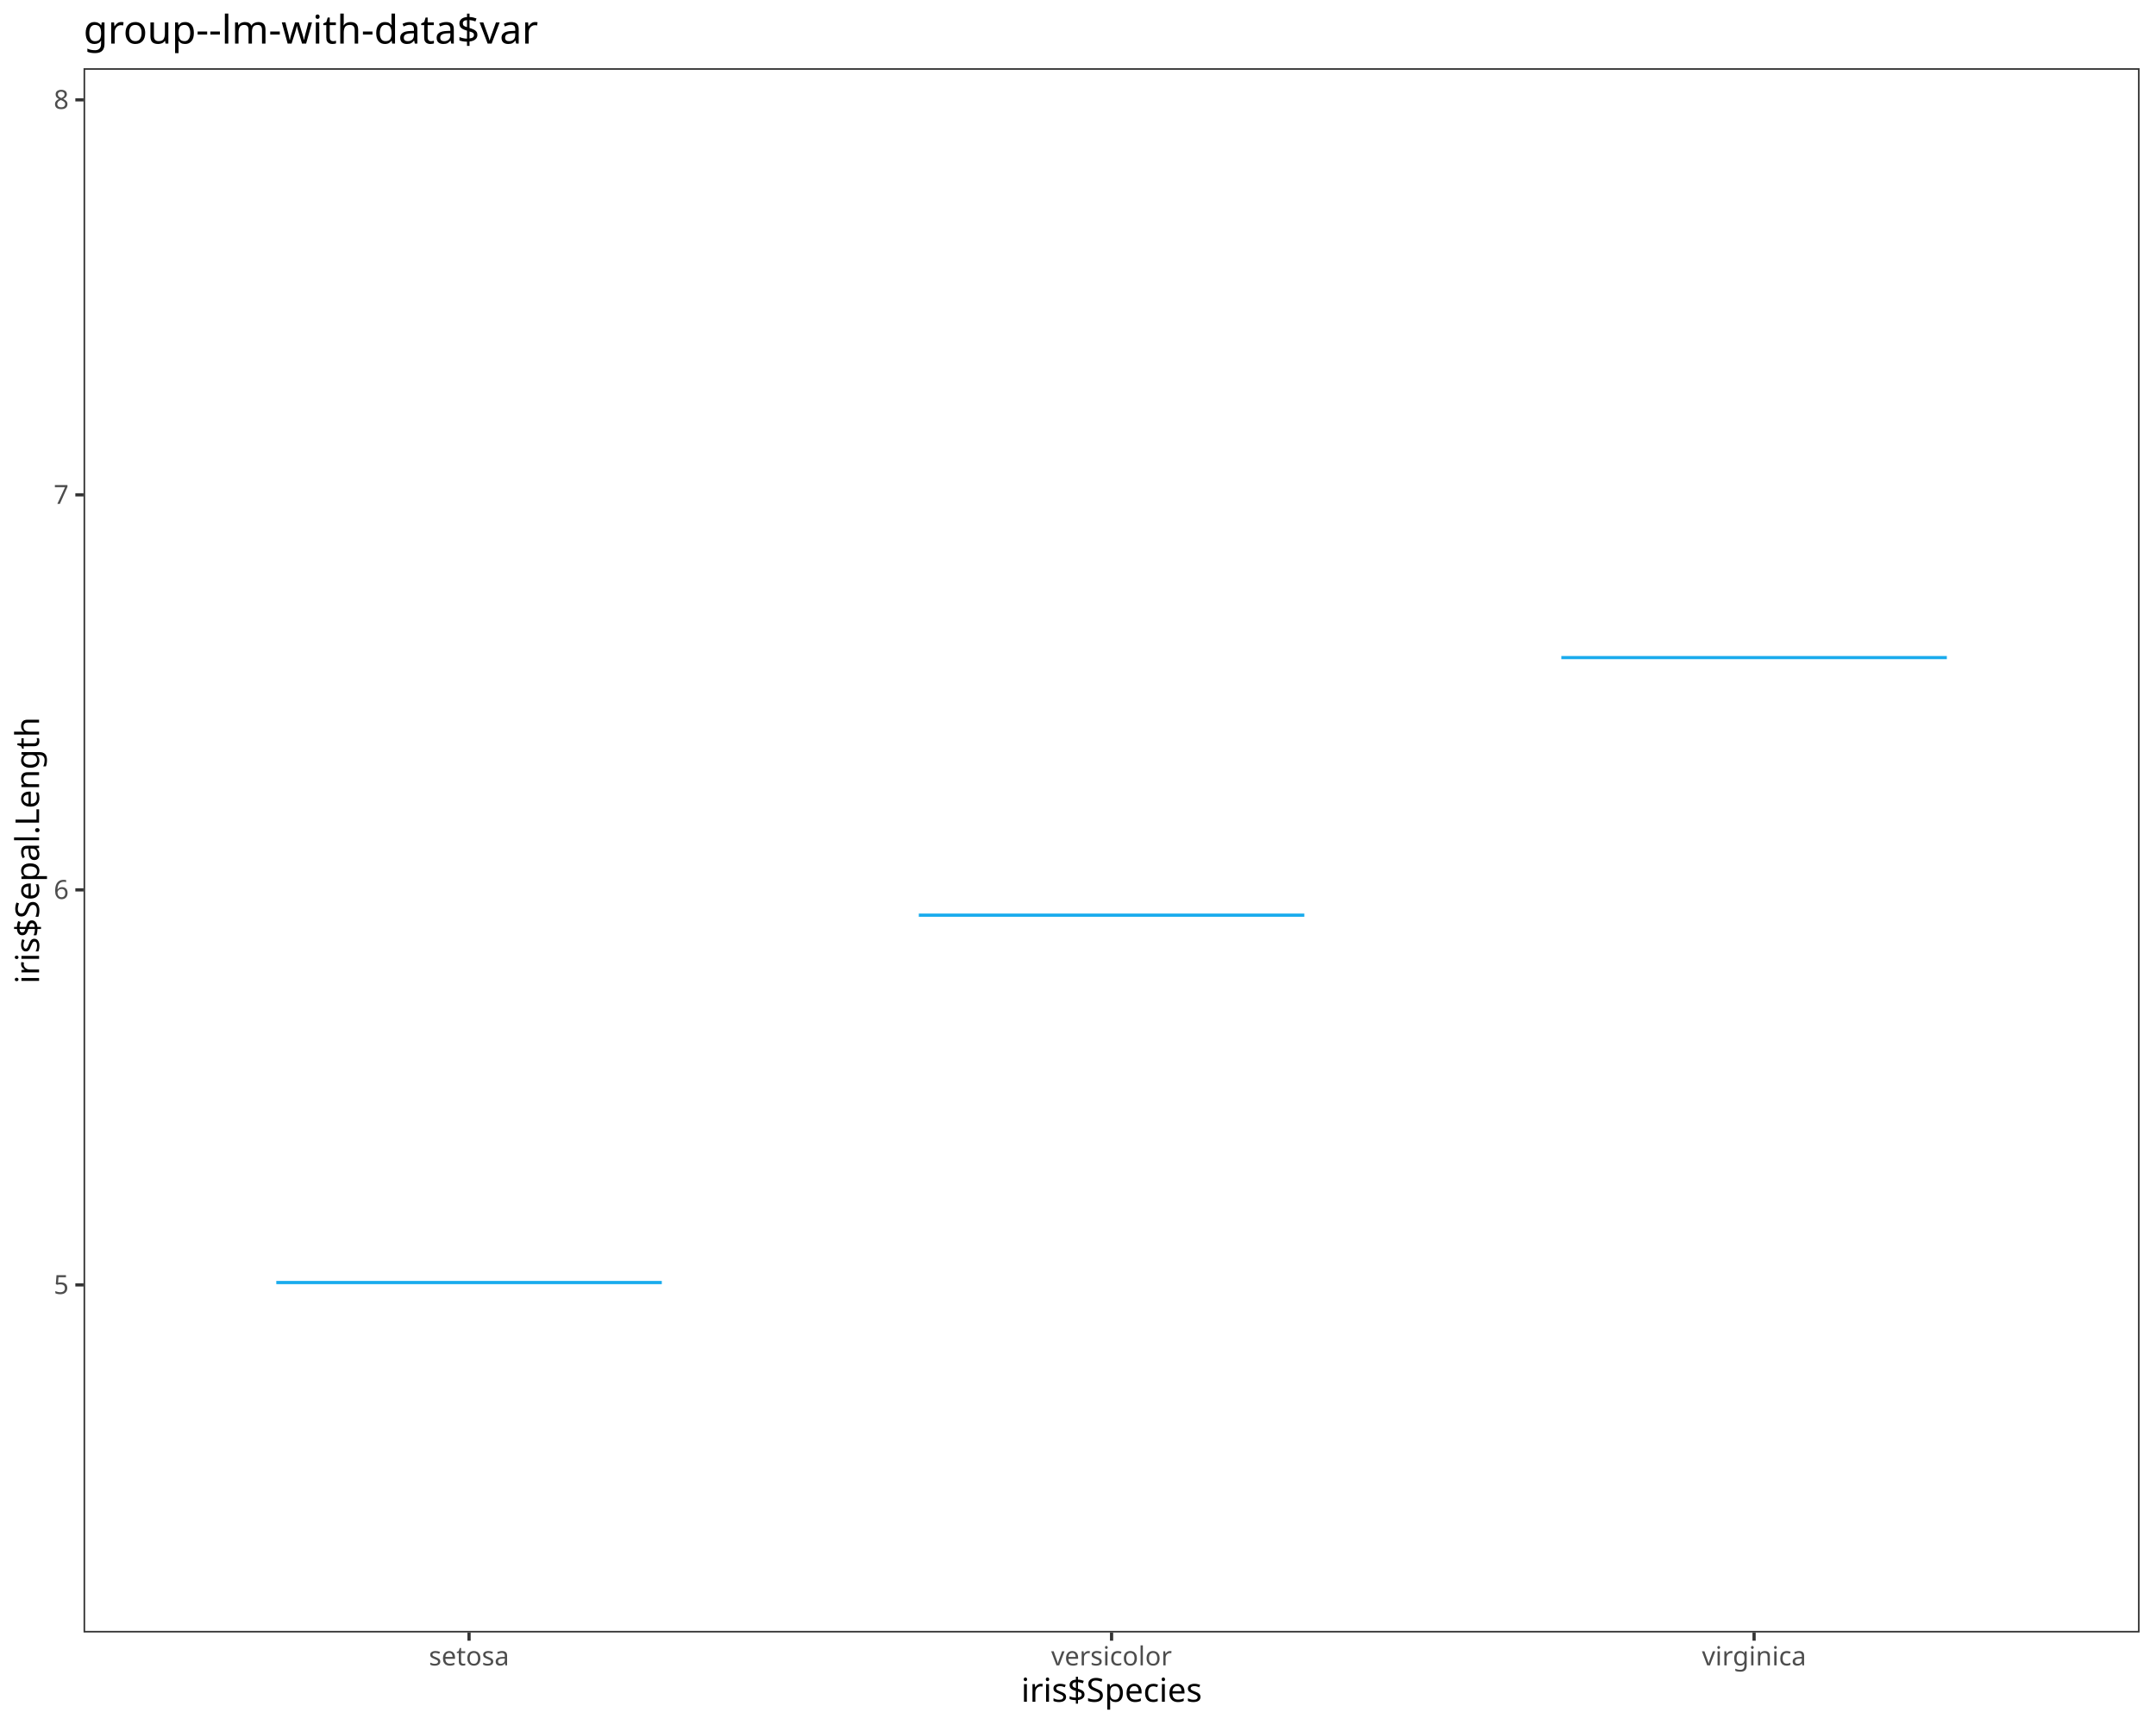
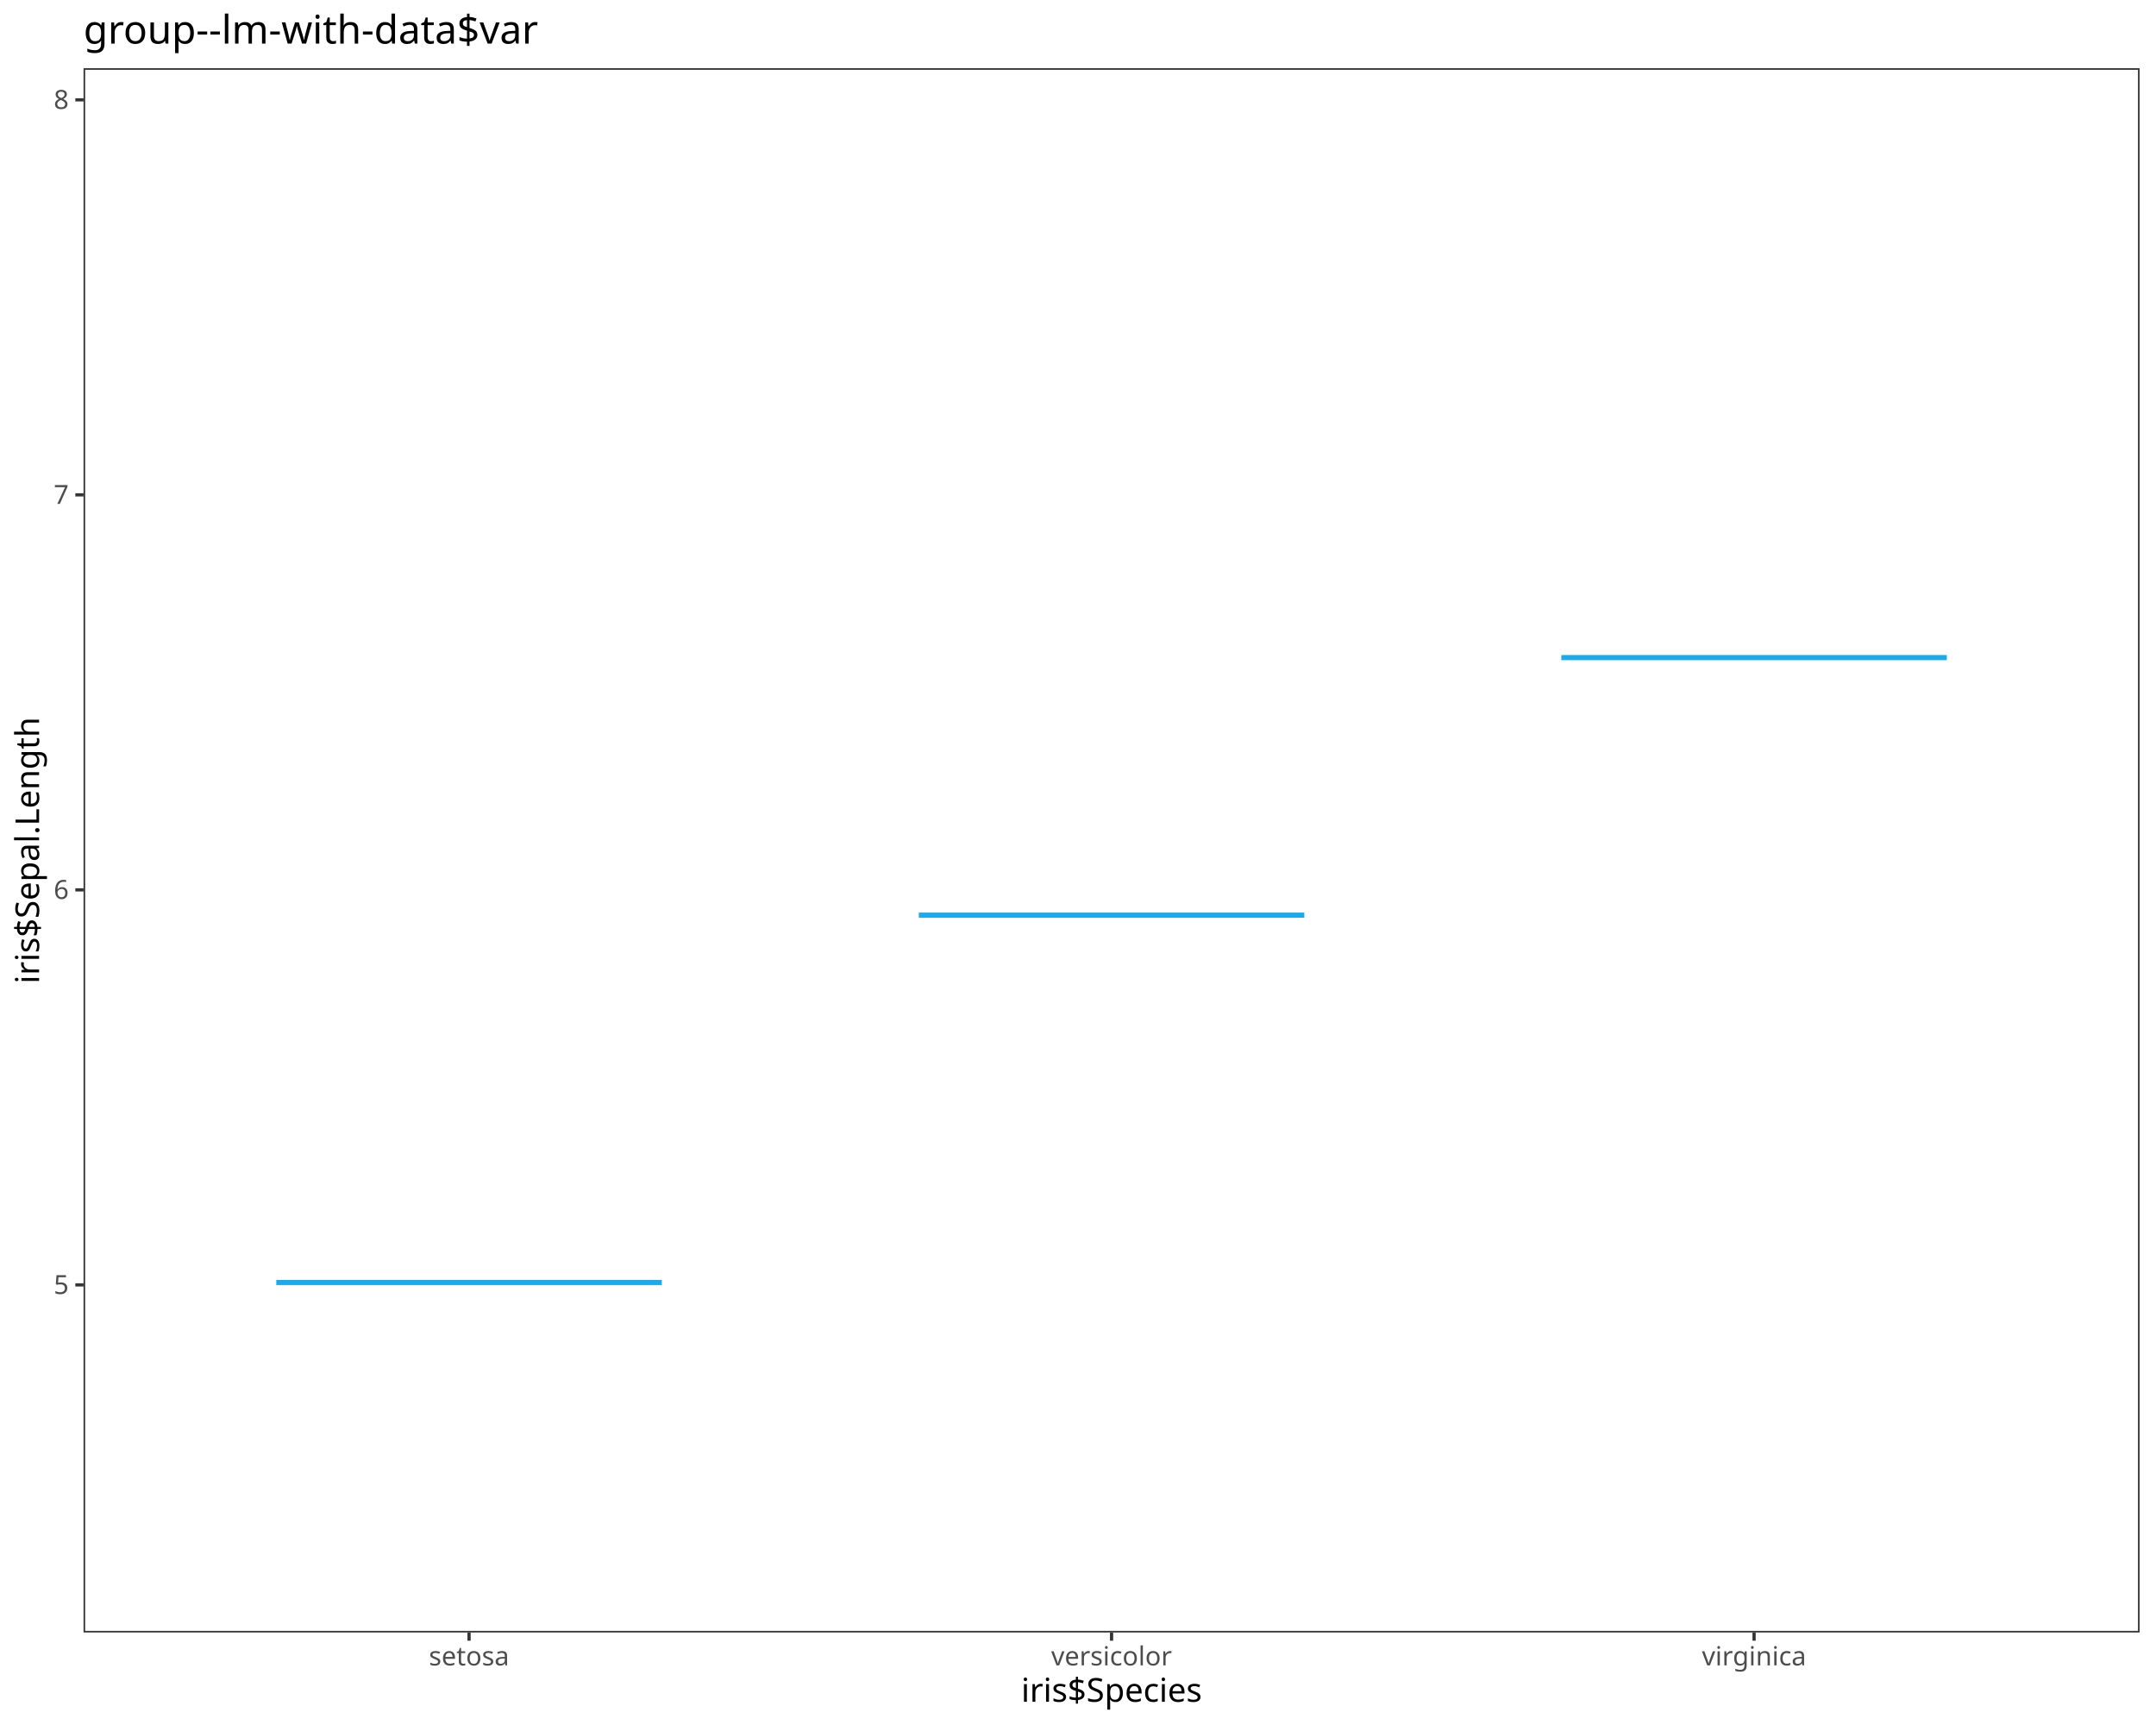
<svg xmlns="http://www.w3.org/2000/svg" class="svglite" data-engine-version="2.0" width="720.00pt" height="576.00pt" viewBox="0 0 720.00 576.00">
  <defs>
    <style type="text/css">
    .svglite line, .svglite polyline, .svglite polygon, .svglite path, .svglite rect, .svglite circle {
      fill: none;
      stroke: #000000;
      stroke-linecap: round;
      stroke-linejoin: round;
      stroke-miterlimit: 10.00;
    }
  </style>
  </defs>
  <rect width="100%" height="100%" style="stroke: none; fill: #FFFFFF;" />
  <defs>
    <clipPath id="cpMC4wMHw3MjAuMDB8MC4wMHw1NzYuMDA=">
      <rect x="0.00" y="0.00" width="720.00" height="576.00" />
    </clipPath>
  </defs>
  <g clip-path="url(#cpMC4wMHw3MjAuMDB8MC4wMHw1NzYuMDA=)">
    <rect x="0.00" y="0.00" width="720.00" height="576.00" style="stroke-width: 1.07; stroke: #FFFFFF; fill: #FFFFFF;" />
  </g>
  <defs>
    <clipPath id="cpMjcuOTB8NzE0LjUyfDIyLjc4fDU0NS4xMQ==">
      <rect x="27.90" y="22.78" width="686.62" height="522.33" />
    </clipPath>
  </defs>
  <g clip-path="url(#cpMjcuOTB8NzE0LjUyfDIyLjc4fDU0NS4xMQ==)">
    <rect x="27.90" y="22.78" width="686.62" height="522.33" style="stroke-width: 1.07; stroke: none; fill: #FFFFFF;" />
    <circle cx="156.64" cy="415.85" r="1.95" style="stroke-width: 0.71; stroke: none;" />
    <circle cx="156.64" cy="442.23" r="1.95" style="stroke-width: 0.71; stroke: none;" />
    <circle cx="156.64" cy="468.61" r="1.95" style="stroke-width: 0.71; stroke: none;" />
    <circle cx="156.64" cy="481.80" r="1.95" style="stroke-width: 0.71; stroke: none;" />
    <circle cx="156.64" cy="429.04" r="1.95" style="stroke-width: 0.71; stroke: none;" />
    <circle cx="156.64" cy="376.28" r="1.95" style="stroke-width: 0.71; stroke: none;" />
    <circle cx="156.64" cy="481.80" r="1.95" style="stroke-width: 0.71; stroke: none;" />
    <circle cx="156.64" cy="429.04" r="1.95" style="stroke-width: 0.71; stroke: none;" />
    <circle cx="156.64" cy="508.18" r="1.95" style="stroke-width: 0.71; stroke: none;" />
    <circle cx="156.64" cy="442.23" r="1.95" style="stroke-width: 0.71; stroke: none;" />
    <circle cx="156.64" cy="376.28" r="1.95" style="stroke-width: 0.71; stroke: none;" />
    <circle cx="156.64" cy="455.42" r="1.95" style="stroke-width: 0.71; stroke: none;" />
    <circle cx="156.64" cy="455.42" r="1.95" style="stroke-width: 0.71; stroke: none;" />
    <circle cx="156.64" cy="521.37" r="1.95" style="stroke-width: 0.71; stroke: none;" />
    <circle cx="156.64" cy="323.52" r="1.95" style="stroke-width: 0.71; stroke: none;" />
    <circle cx="156.64" cy="336.71" r="1.95" style="stroke-width: 0.71; stroke: none;" />
    <circle cx="156.64" cy="376.28" r="1.95" style="stroke-width: 0.71; stroke: none;" />
    <circle cx="156.64" cy="415.85" r="1.95" style="stroke-width: 0.71; stroke: none;" />
    <circle cx="156.64" cy="336.71" r="1.95" style="stroke-width: 0.71; stroke: none;" />
    <circle cx="156.64" cy="415.85" r="1.95" style="stroke-width: 0.71; stroke: none;" />
    <circle cx="156.64" cy="376.28" r="1.95" style="stroke-width: 0.71; stroke: none;" />
    <circle cx="156.64" cy="415.85" r="1.95" style="stroke-width: 0.71; stroke: none;" />
    <circle cx="156.64" cy="481.80" r="1.95" style="stroke-width: 0.71; stroke: none;" />
    <circle cx="156.64" cy="415.85" r="1.95" style="stroke-width: 0.71; stroke: none;" />
    <circle cx="156.64" cy="455.42" r="1.95" style="stroke-width: 0.71; stroke: none;" />
    <circle cx="156.64" cy="429.04" r="1.95" style="stroke-width: 0.71; stroke: none;" />
    <circle cx="156.64" cy="429.04" r="1.95" style="stroke-width: 0.71; stroke: none;" />
    <circle cx="156.64" cy="402.66" r="1.95" style="stroke-width: 0.71; stroke: none;" />
    <circle cx="156.64" cy="402.66" r="1.95" style="stroke-width: 0.71; stroke: none;" />
    <circle cx="156.64" cy="468.61" r="1.95" style="stroke-width: 0.71; stroke: none;" />
    <circle cx="156.64" cy="455.42" r="1.95" style="stroke-width: 0.71; stroke: none;" />
    <circle cx="156.64" cy="376.28" r="1.95" style="stroke-width: 0.71; stroke: none;" />
    <circle cx="156.64" cy="402.66" r="1.95" style="stroke-width: 0.71; stroke: none;" />
    <circle cx="156.64" cy="363.09" r="1.95" style="stroke-width: 0.71; stroke: none;" />
    <circle cx="156.64" cy="442.23" r="1.95" style="stroke-width: 0.71; stroke: none;" />
    <circle cx="156.64" cy="429.04" r="1.95" style="stroke-width: 0.71; stroke: none;" />
    <circle cx="156.64" cy="363.09" r="1.95" style="stroke-width: 0.71; stroke: none;" />
    <circle cx="156.64" cy="442.23" r="1.95" style="stroke-width: 0.71; stroke: none;" />
    <circle cx="156.64" cy="508.18" r="1.95" style="stroke-width: 0.71; stroke: none;" />
    <circle cx="156.64" cy="415.85" r="1.95" style="stroke-width: 0.71; stroke: none;" />
    <circle cx="156.64" cy="429.04" r="1.95" style="stroke-width: 0.71; stroke: none;" />
    <circle cx="156.64" cy="494.99" r="1.95" style="stroke-width: 0.71; stroke: none;" />
    <circle cx="156.64" cy="508.18" r="1.95" style="stroke-width: 0.71; stroke: none;" />
    <circle cx="156.64" cy="429.04" r="1.95" style="stroke-width: 0.71; stroke: none;" />
    <circle cx="156.64" cy="415.85" r="1.95" style="stroke-width: 0.71; stroke: none;" />
    <circle cx="156.64" cy="455.42" r="1.95" style="stroke-width: 0.71; stroke: none;" />
    <circle cx="156.64" cy="415.85" r="1.95" style="stroke-width: 0.71; stroke: none;" />
    <circle cx="156.64" cy="481.80" r="1.95" style="stroke-width: 0.71; stroke: none;" />
    <circle cx="156.64" cy="389.47" r="1.95" style="stroke-width: 0.71; stroke: none;" />
    <circle cx="156.64" cy="429.04" r="1.95" style="stroke-width: 0.71; stroke: none;" />
    <circle cx="371.21" cy="165.24" r="1.95" style="stroke-width: 0.71; stroke: none;" />
    <circle cx="371.21" cy="244.38" r="1.95" style="stroke-width: 0.71; stroke: none;" />
    <circle cx="371.21" cy="178.43" r="1.95" style="stroke-width: 0.71; stroke: none;" />
    <circle cx="371.21" cy="363.09" r="1.95" style="stroke-width: 0.71; stroke: none;" />
    <circle cx="371.21" cy="231.19" r="1.95" style="stroke-width: 0.71; stroke: none;" />
    <circle cx="371.21" cy="336.71" r="1.95" style="stroke-width: 0.71; stroke: none;" />
    <circle cx="371.21" cy="257.57" r="1.95" style="stroke-width: 0.71; stroke: none;" />
    <circle cx="371.21" cy="442.23" r="1.95" style="stroke-width: 0.71; stroke: none;" />
    <circle cx="371.21" cy="218.00" r="1.95" style="stroke-width: 0.71; stroke: none;" />
    <circle cx="371.21" cy="402.66" r="1.95" style="stroke-width: 0.71; stroke: none;" />
    <circle cx="371.21" cy="429.04" r="1.95" style="stroke-width: 0.71; stroke: none;" />
    <circle cx="371.21" cy="310.33" r="1.95" style="stroke-width: 0.71; stroke: none;" />
    <circle cx="371.21" cy="297.14" r="1.95" style="stroke-width: 0.71; stroke: none;" />
    <circle cx="371.21" cy="283.95" r="1.95" style="stroke-width: 0.71; stroke: none;" />
    <circle cx="371.21" cy="349.90" r="1.95" style="stroke-width: 0.71; stroke: none;" />
    <circle cx="371.21" cy="204.81" r="1.95" style="stroke-width: 0.71; stroke: none;" />
    <circle cx="371.21" cy="349.90" r="1.95" style="stroke-width: 0.71; stroke: none;" />
    <circle cx="371.21" cy="323.52" r="1.95" style="stroke-width: 0.71; stroke: none;" />
    <circle cx="371.21" cy="270.76" r="1.95" style="stroke-width: 0.71; stroke: none;" />
    <circle cx="371.21" cy="349.90" r="1.95" style="stroke-width: 0.71; stroke: none;" />
    <circle cx="371.21" cy="310.33" r="1.95" style="stroke-width: 0.71; stroke: none;" />
    <circle cx="371.21" cy="283.95" r="1.95" style="stroke-width: 0.71; stroke: none;" />
    <circle cx="371.21" cy="257.57" r="1.95" style="stroke-width: 0.71; stroke: none;" />
    <circle cx="371.21" cy="283.95" r="1.95" style="stroke-width: 0.71; stroke: none;" />
    <circle cx="371.21" cy="244.38" r="1.95" style="stroke-width: 0.71; stroke: none;" />
    <circle cx="371.21" cy="218.00" r="1.95" style="stroke-width: 0.71; stroke: none;" />
    <circle cx="371.21" cy="191.62" r="1.95" style="stroke-width: 0.71; stroke: none;" />
    <circle cx="371.21" cy="204.81" r="1.95" style="stroke-width: 0.71; stroke: none;" />
    <circle cx="371.21" cy="297.14" r="1.95" style="stroke-width: 0.71; stroke: none;" />
    <circle cx="371.21" cy="336.71" r="1.95" style="stroke-width: 0.71; stroke: none;" />
    <circle cx="371.21" cy="363.09" r="1.95" style="stroke-width: 0.71; stroke: none;" />
    <circle cx="371.21" cy="363.09" r="1.95" style="stroke-width: 0.71; stroke: none;" />
    <circle cx="371.21" cy="323.52" r="1.95" style="stroke-width: 0.71; stroke: none;" />
    <circle cx="371.21" cy="297.14" r="1.95" style="stroke-width: 0.71; stroke: none;" />
    <circle cx="371.21" cy="376.28" r="1.95" style="stroke-width: 0.71; stroke: none;" />
    <circle cx="371.21" cy="297.14" r="1.95" style="stroke-width: 0.71; stroke: none;" />
    <circle cx="371.21" cy="204.81" r="1.95" style="stroke-width: 0.71; stroke: none;" />
    <circle cx="371.21" cy="257.57" r="1.95" style="stroke-width: 0.71; stroke: none;" />
    <circle cx="371.21" cy="349.90" r="1.95" style="stroke-width: 0.71; stroke: none;" />
    <circle cx="371.21" cy="363.09" r="1.95" style="stroke-width: 0.71; stroke: none;" />
    <circle cx="371.21" cy="363.09" r="1.95" style="stroke-width: 0.71; stroke: none;" />
    <circle cx="371.21" cy="283.95" r="1.95" style="stroke-width: 0.71; stroke: none;" />
    <circle cx="371.21" cy="323.52" r="1.95" style="stroke-width: 0.71; stroke: none;" />
    <circle cx="371.21" cy="429.04" r="1.95" style="stroke-width: 0.71; stroke: none;" />
    <circle cx="371.21" cy="349.90" r="1.95" style="stroke-width: 0.71; stroke: none;" />
    <circle cx="371.21" cy="336.71" r="1.95" style="stroke-width: 0.71; stroke: none;" />
    <circle cx="371.21" cy="336.71" r="1.95" style="stroke-width: 0.71; stroke: none;" />
    <circle cx="371.21" cy="270.76" r="1.95" style="stroke-width: 0.71; stroke: none;" />
    <circle cx="371.21" cy="415.85" r="1.95" style="stroke-width: 0.71; stroke: none;" />
    <circle cx="371.21" cy="336.71" r="1.95" style="stroke-width: 0.71; stroke: none;" />
    <circle cx="585.78" cy="257.57" r="1.95" style="stroke-width: 0.71; stroke: none;" />
    <circle cx="585.78" cy="323.52" r="1.95" style="stroke-width: 0.71; stroke: none;" />
    <circle cx="585.78" cy="152.05" r="1.95" style="stroke-width: 0.71; stroke: none;" />
    <circle cx="585.78" cy="257.57" r="1.95" style="stroke-width: 0.71; stroke: none;" />
    <circle cx="585.78" cy="231.19" r="1.95" style="stroke-width: 0.71; stroke: none;" />
    <circle cx="585.78" cy="86.10" r="1.95" style="stroke-width: 0.71; stroke: none;" />
    <circle cx="585.78" cy="442.23" r="1.95" style="stroke-width: 0.71; stroke: none;" />
    <circle cx="585.78" cy="125.67" r="1.95" style="stroke-width: 0.71; stroke: none;" />
    <circle cx="585.78" cy="204.81" r="1.95" style="stroke-width: 0.71; stroke: none;" />
    <circle cx="585.78" cy="138.86" r="1.95" style="stroke-width: 0.71; stroke: none;" />
    <circle cx="585.78" cy="231.19" r="1.95" style="stroke-width: 0.71; stroke: none;" />
    <circle cx="585.78" cy="244.38" r="1.95" style="stroke-width: 0.71; stroke: none;" />
    <circle cx="585.78" cy="191.62" r="1.95" style="stroke-width: 0.71; stroke: none;" />
    <circle cx="585.78" cy="336.71" r="1.95" style="stroke-width: 0.71; stroke: none;" />
    <circle cx="585.78" cy="323.52" r="1.95" style="stroke-width: 0.71; stroke: none;" />
    <circle cx="585.78" cy="244.38" r="1.95" style="stroke-width: 0.71; stroke: none;" />
    <circle cx="585.78" cy="231.19" r="1.95" style="stroke-width: 0.71; stroke: none;" />
    <circle cx="585.78" cy="72.91" r="1.95" style="stroke-width: 0.71; stroke: none;" />
    <circle cx="585.78" cy="72.91" r="1.95" style="stroke-width: 0.71; stroke: none;" />
    <circle cx="585.78" cy="297.14" r="1.95" style="stroke-width: 0.71; stroke: none;" />
    <circle cx="585.78" cy="178.43" r="1.95" style="stroke-width: 0.71; stroke: none;" />
    <circle cx="585.78" cy="349.90" r="1.95" style="stroke-width: 0.71; stroke: none;" />
    <circle cx="585.78" cy="72.91" r="1.95" style="stroke-width: 0.71; stroke: none;" />
    <circle cx="585.78" cy="257.57" r="1.95" style="stroke-width: 0.71; stroke: none;" />
    <circle cx="585.78" cy="204.81" r="1.95" style="stroke-width: 0.71; stroke: none;" />
    <circle cx="585.78" cy="138.86" r="1.95" style="stroke-width: 0.71; stroke: none;" />
    <circle cx="585.78" cy="270.76" r="1.95" style="stroke-width: 0.71; stroke: none;" />
    <circle cx="585.78" cy="283.95" r="1.95" style="stroke-width: 0.71; stroke: none;" />
    <circle cx="585.78" cy="244.38" r="1.95" style="stroke-width: 0.71; stroke: none;" />
    <circle cx="585.78" cy="138.86" r="1.95" style="stroke-width: 0.71; stroke: none;" />
    <circle cx="585.78" cy="112.48" r="1.95" style="stroke-width: 0.71; stroke: none;" />
    <circle cx="585.78" cy="46.53" r="1.95" style="stroke-width: 0.71; stroke: none;" />
    <circle cx="585.78" cy="244.38" r="1.95" style="stroke-width: 0.71; stroke: none;" />
    <circle cx="585.78" cy="257.57" r="1.95" style="stroke-width: 0.71; stroke: none;" />
    <circle cx="585.78" cy="283.95" r="1.95" style="stroke-width: 0.71; stroke: none;" />
    <circle cx="585.78" cy="72.91" r="1.95" style="stroke-width: 0.71; stroke: none;" />
    <circle cx="585.78" cy="257.57" r="1.95" style="stroke-width: 0.71; stroke: none;" />
    <circle cx="585.78" cy="244.38" r="1.95" style="stroke-width: 0.71; stroke: none;" />
    <circle cx="585.78" cy="297.14" r="1.95" style="stroke-width: 0.71; stroke: none;" />
    <circle cx="585.78" cy="178.43" r="1.95" style="stroke-width: 0.71; stroke: none;" />
    <circle cx="585.78" cy="204.81" r="1.95" style="stroke-width: 0.71; stroke: none;" />
    <circle cx="585.78" cy="178.43" r="1.95" style="stroke-width: 0.71; stroke: none;" />
    <circle cx="585.78" cy="323.52" r="1.95" style="stroke-width: 0.71; stroke: none;" />
    <circle cx="585.78" cy="191.62" r="1.95" style="stroke-width: 0.71; stroke: none;" />
    <circle cx="585.78" cy="204.81" r="1.95" style="stroke-width: 0.71; stroke: none;" />
    <circle cx="585.78" cy="204.81" r="1.95" style="stroke-width: 0.71; stroke: none;" />
    <circle cx="585.78" cy="257.57" r="1.95" style="stroke-width: 0.71; stroke: none;" />
    <circle cx="585.78" cy="231.19" r="1.95" style="stroke-width: 0.71; stroke: none;" />
    <circle cx="585.78" cy="270.76" r="1.95" style="stroke-width: 0.71; stroke: none;" />
    <circle cx="585.78" cy="310.33" r="1.95" style="stroke-width: 0.71; stroke: none;" />
-     <line x1="92.27" y1="428.25" x2="221.01" y2="428.25" style="stroke-width: 1.07; stroke: #19ABED; stroke-linecap: butt;" />
-     <line x1="306.84" y1="305.58" x2="435.58" y2="305.58" style="stroke-width: 1.07; stroke: #19ABED; stroke-linecap: butt;" />
-     <line x1="521.41" y1="219.58" x2="650.15" y2="219.58" style="stroke-width: 1.07; stroke: #19ABED; stroke-linecap: butt;" />
+     <line x1="92.27" y1="428.25" x2="221.01" y2="428.25" style="stroke-width: 1.71; stroke: #19ABED; stroke-linecap: butt;" />
+     <line x1="306.84" y1="305.58" x2="435.58" y2="305.58" style="stroke-width: 1.71; stroke: #19ABED; stroke-linecap: butt;" />
+     <line x1="521.41" y1="219.58" x2="650.15" y2="219.58" style="stroke-width: 1.71; stroke: #19ABED; stroke-linecap: butt;" />
    <rect x="27.90" y="22.78" width="686.62" height="522.33" style="stroke-width: 1.07; stroke: #333333;" />
  </g>
  <g clip-path="url(#cpMC4wMHw3MjAuMDB8MC4wMHw1NzYuMDA=)">
    <text x="22.97" y="432.07" text-anchor="end" style="font-size: 8.80px; fill: #4D4D4D; font-family: sans;" textLength="4.89px" lengthAdjust="spacingAndGlyphs">5</text>
    <text x="22.97" y="300.17" text-anchor="end" style="font-size: 8.80px; fill: #4D4D4D; font-family: sans;" textLength="4.89px" lengthAdjust="spacingAndGlyphs">6</text>
    <text x="22.97" y="168.26" text-anchor="end" style="font-size: 8.80px; fill: #4D4D4D; font-family: sans;" textLength="4.89px" lengthAdjust="spacingAndGlyphs">7</text>
    <text x="22.97" y="36.36" text-anchor="end" style="font-size: 8.80px; fill: #4D4D4D; font-family: sans;" textLength="4.89px" lengthAdjust="spacingAndGlyphs">8</text>
    <polyline points="25.16,429.04 27.90,429.04 " style="stroke-width: 1.07; stroke: #333333; stroke-linecap: butt;" />
    <polyline points="25.16,297.14 27.90,297.14 " style="stroke-width: 1.07; stroke: #333333; stroke-linecap: butt;" />
    <polyline points="25.16,165.24 27.90,165.24 " style="stroke-width: 1.07; stroke: #333333; stroke-linecap: butt;" />
    <polyline points="25.16,33.34 27.90,33.34 " style="stroke-width: 1.07; stroke: #333333; stroke-linecap: butt;" />
    <polyline points="156.64,547.85 156.64,545.11 " style="stroke-width: 1.07; stroke: #333333; stroke-linecap: butt;" />
    <polyline points="371.21,547.85 371.21,545.11 " style="stroke-width: 1.07; stroke: #333333; stroke-linecap: butt;" />
    <polyline points="585.78,547.85 585.78,545.11 " style="stroke-width: 1.07; stroke: #333333; stroke-linecap: butt;" />
    <text x="156.64" y="556.10" text-anchor="middle" style="font-size: 8.80px; fill: #4D4D4D; font-family: sans;" textLength="25.94px" lengthAdjust="spacingAndGlyphs">setosa</text>
    <text x="371.21" y="556.10" text-anchor="middle" style="font-size: 8.80px; fill: #4D4D4D; font-family: sans;" textLength="37.66px" lengthAdjust="spacingAndGlyphs">versicolor</text>
    <text x="585.78" y="556.10" text-anchor="middle" style="font-size: 8.80px; fill: #4D4D4D; font-family: sans;" textLength="32.28px" lengthAdjust="spacingAndGlyphs">virginica</text>
    <text x="371.21" y="568.24" text-anchor="middle" style="font-size: 11.00px; font-family: sans;" textLength="59.31px" lengthAdjust="spacingAndGlyphs">iris$Species</text>
    <text transform="translate(13.05,283.95) rotate(-90)" text-anchor="middle" style="font-size: 11.00px; font-family: sans;" textLength="85.01px" lengthAdjust="spacingAndGlyphs">iris$Sepal.Length</text>
    <text x="27.90" y="14.56" style="font-size: 13.20px; font-family: sans;" textLength="140.13px" lengthAdjust="spacingAndGlyphs">group--lm-with-data$var</text>
  </g>
</svg>
